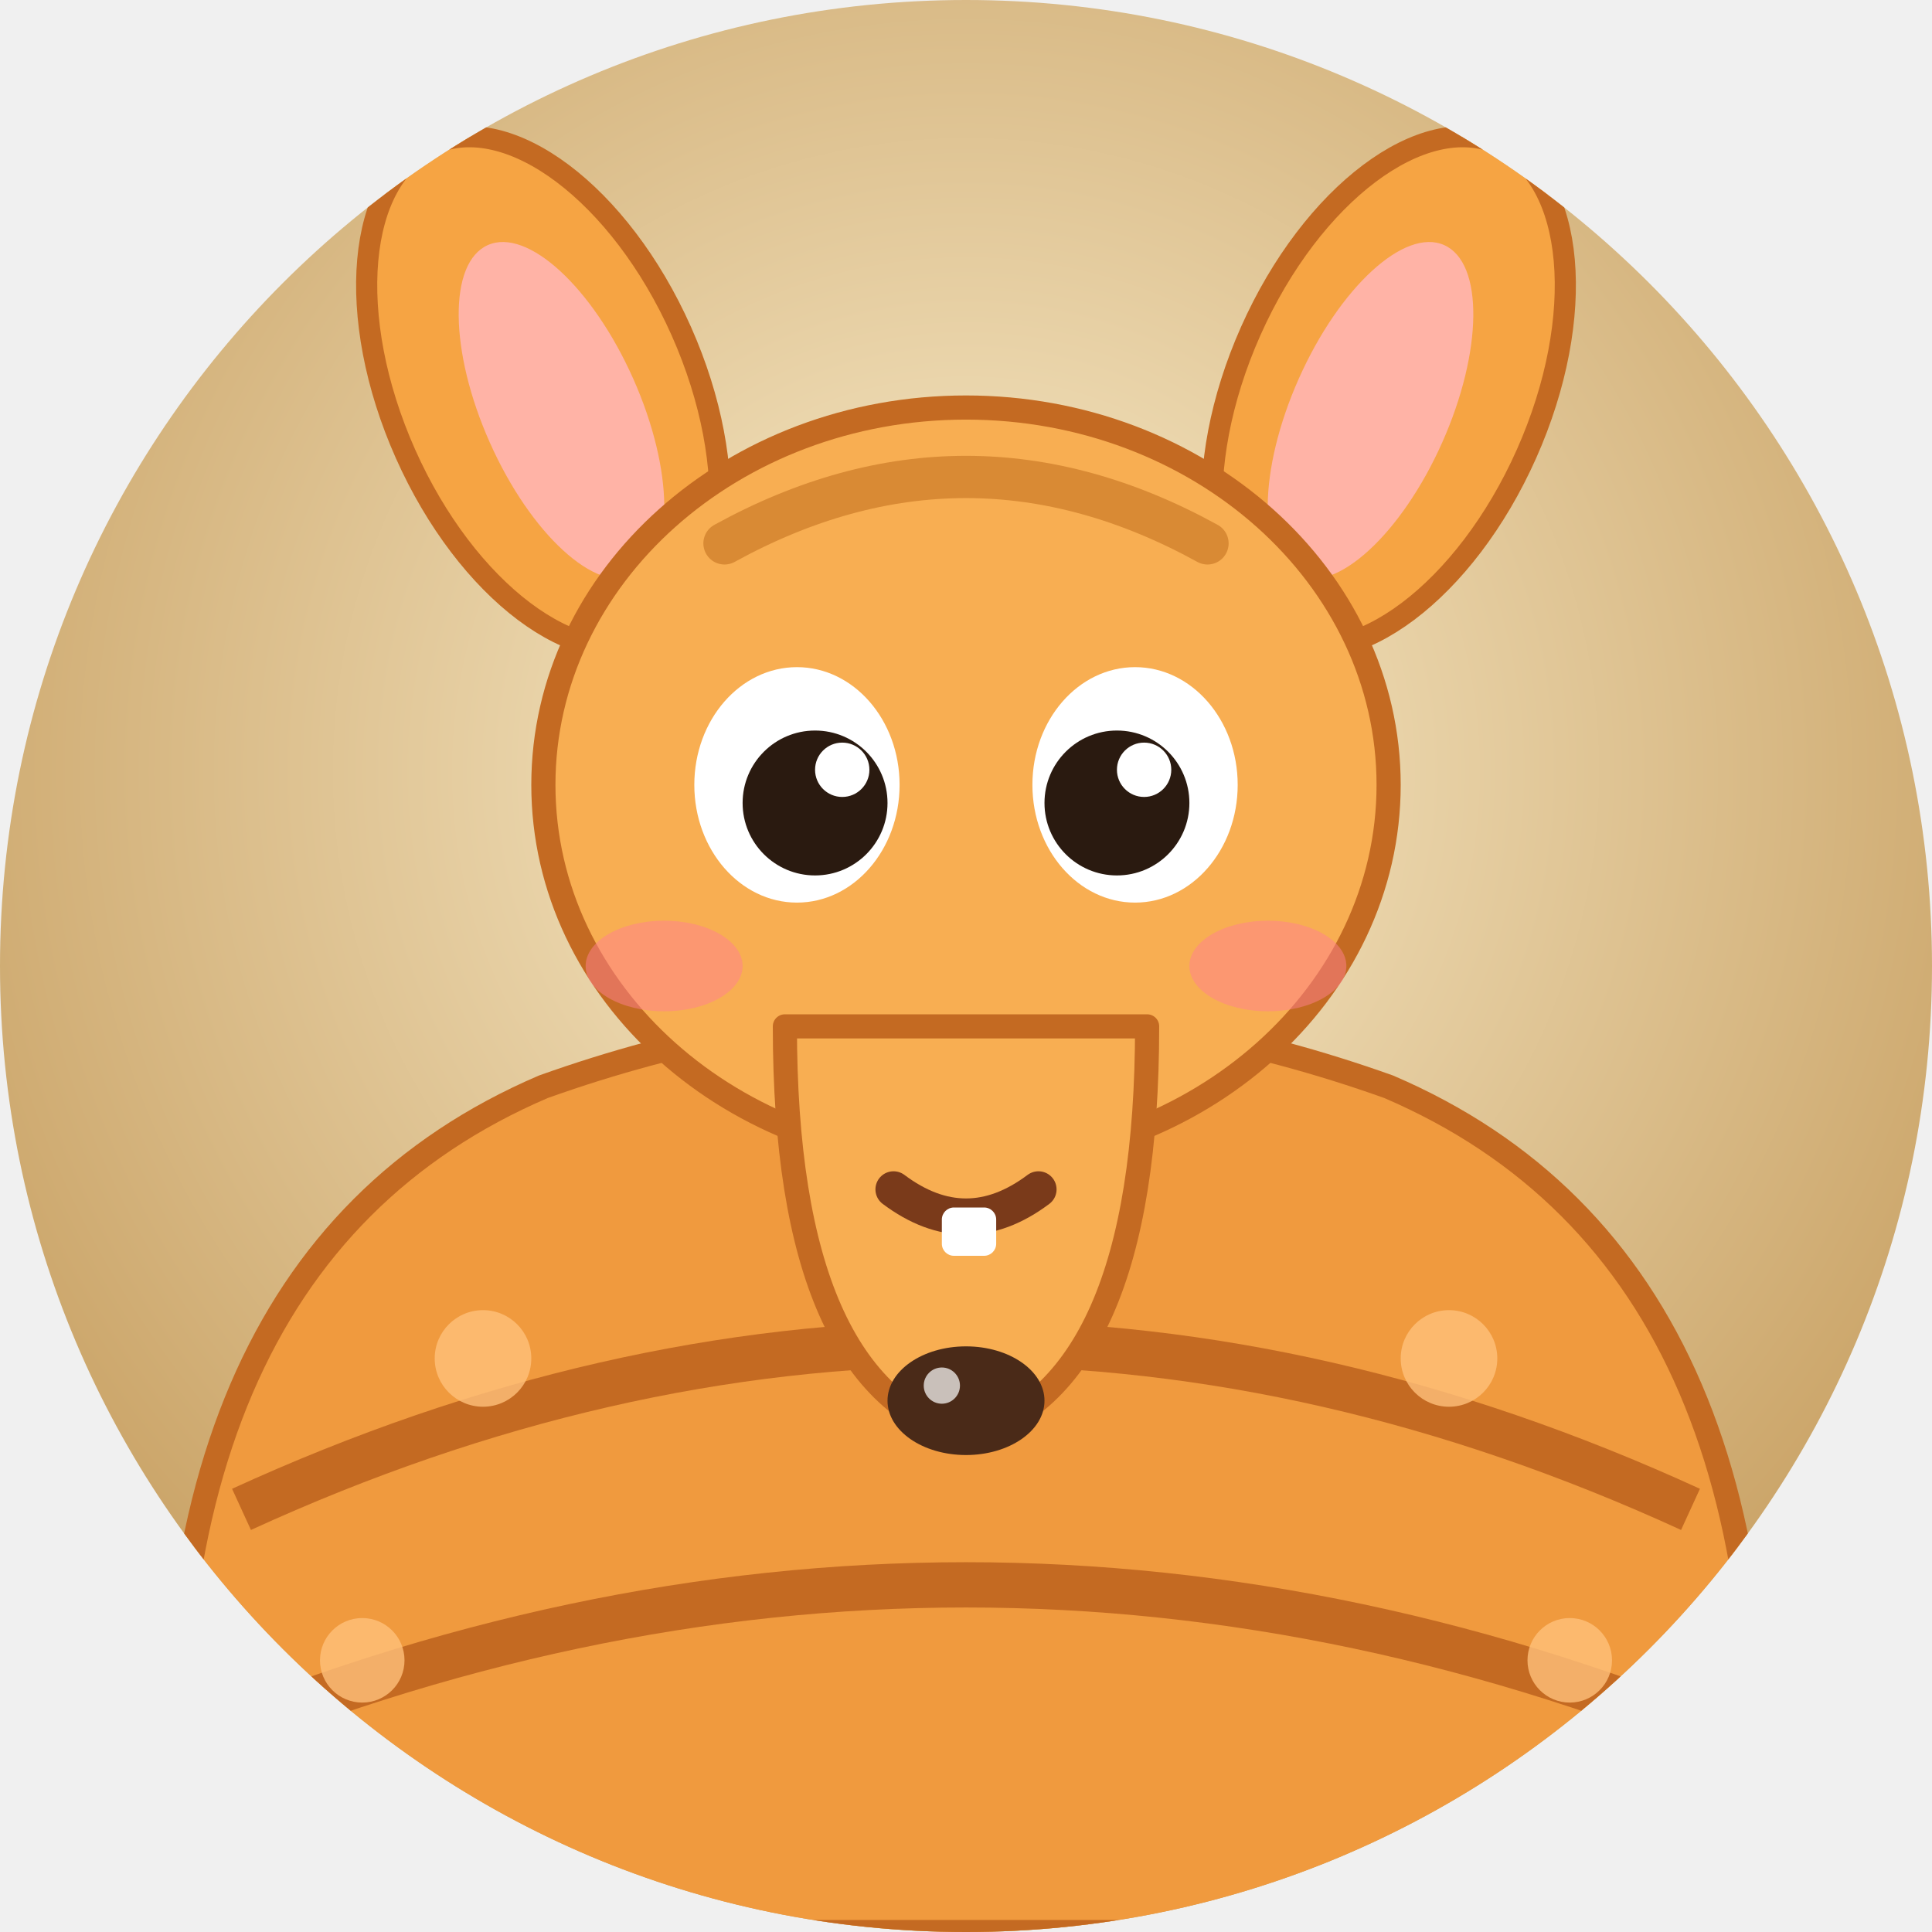
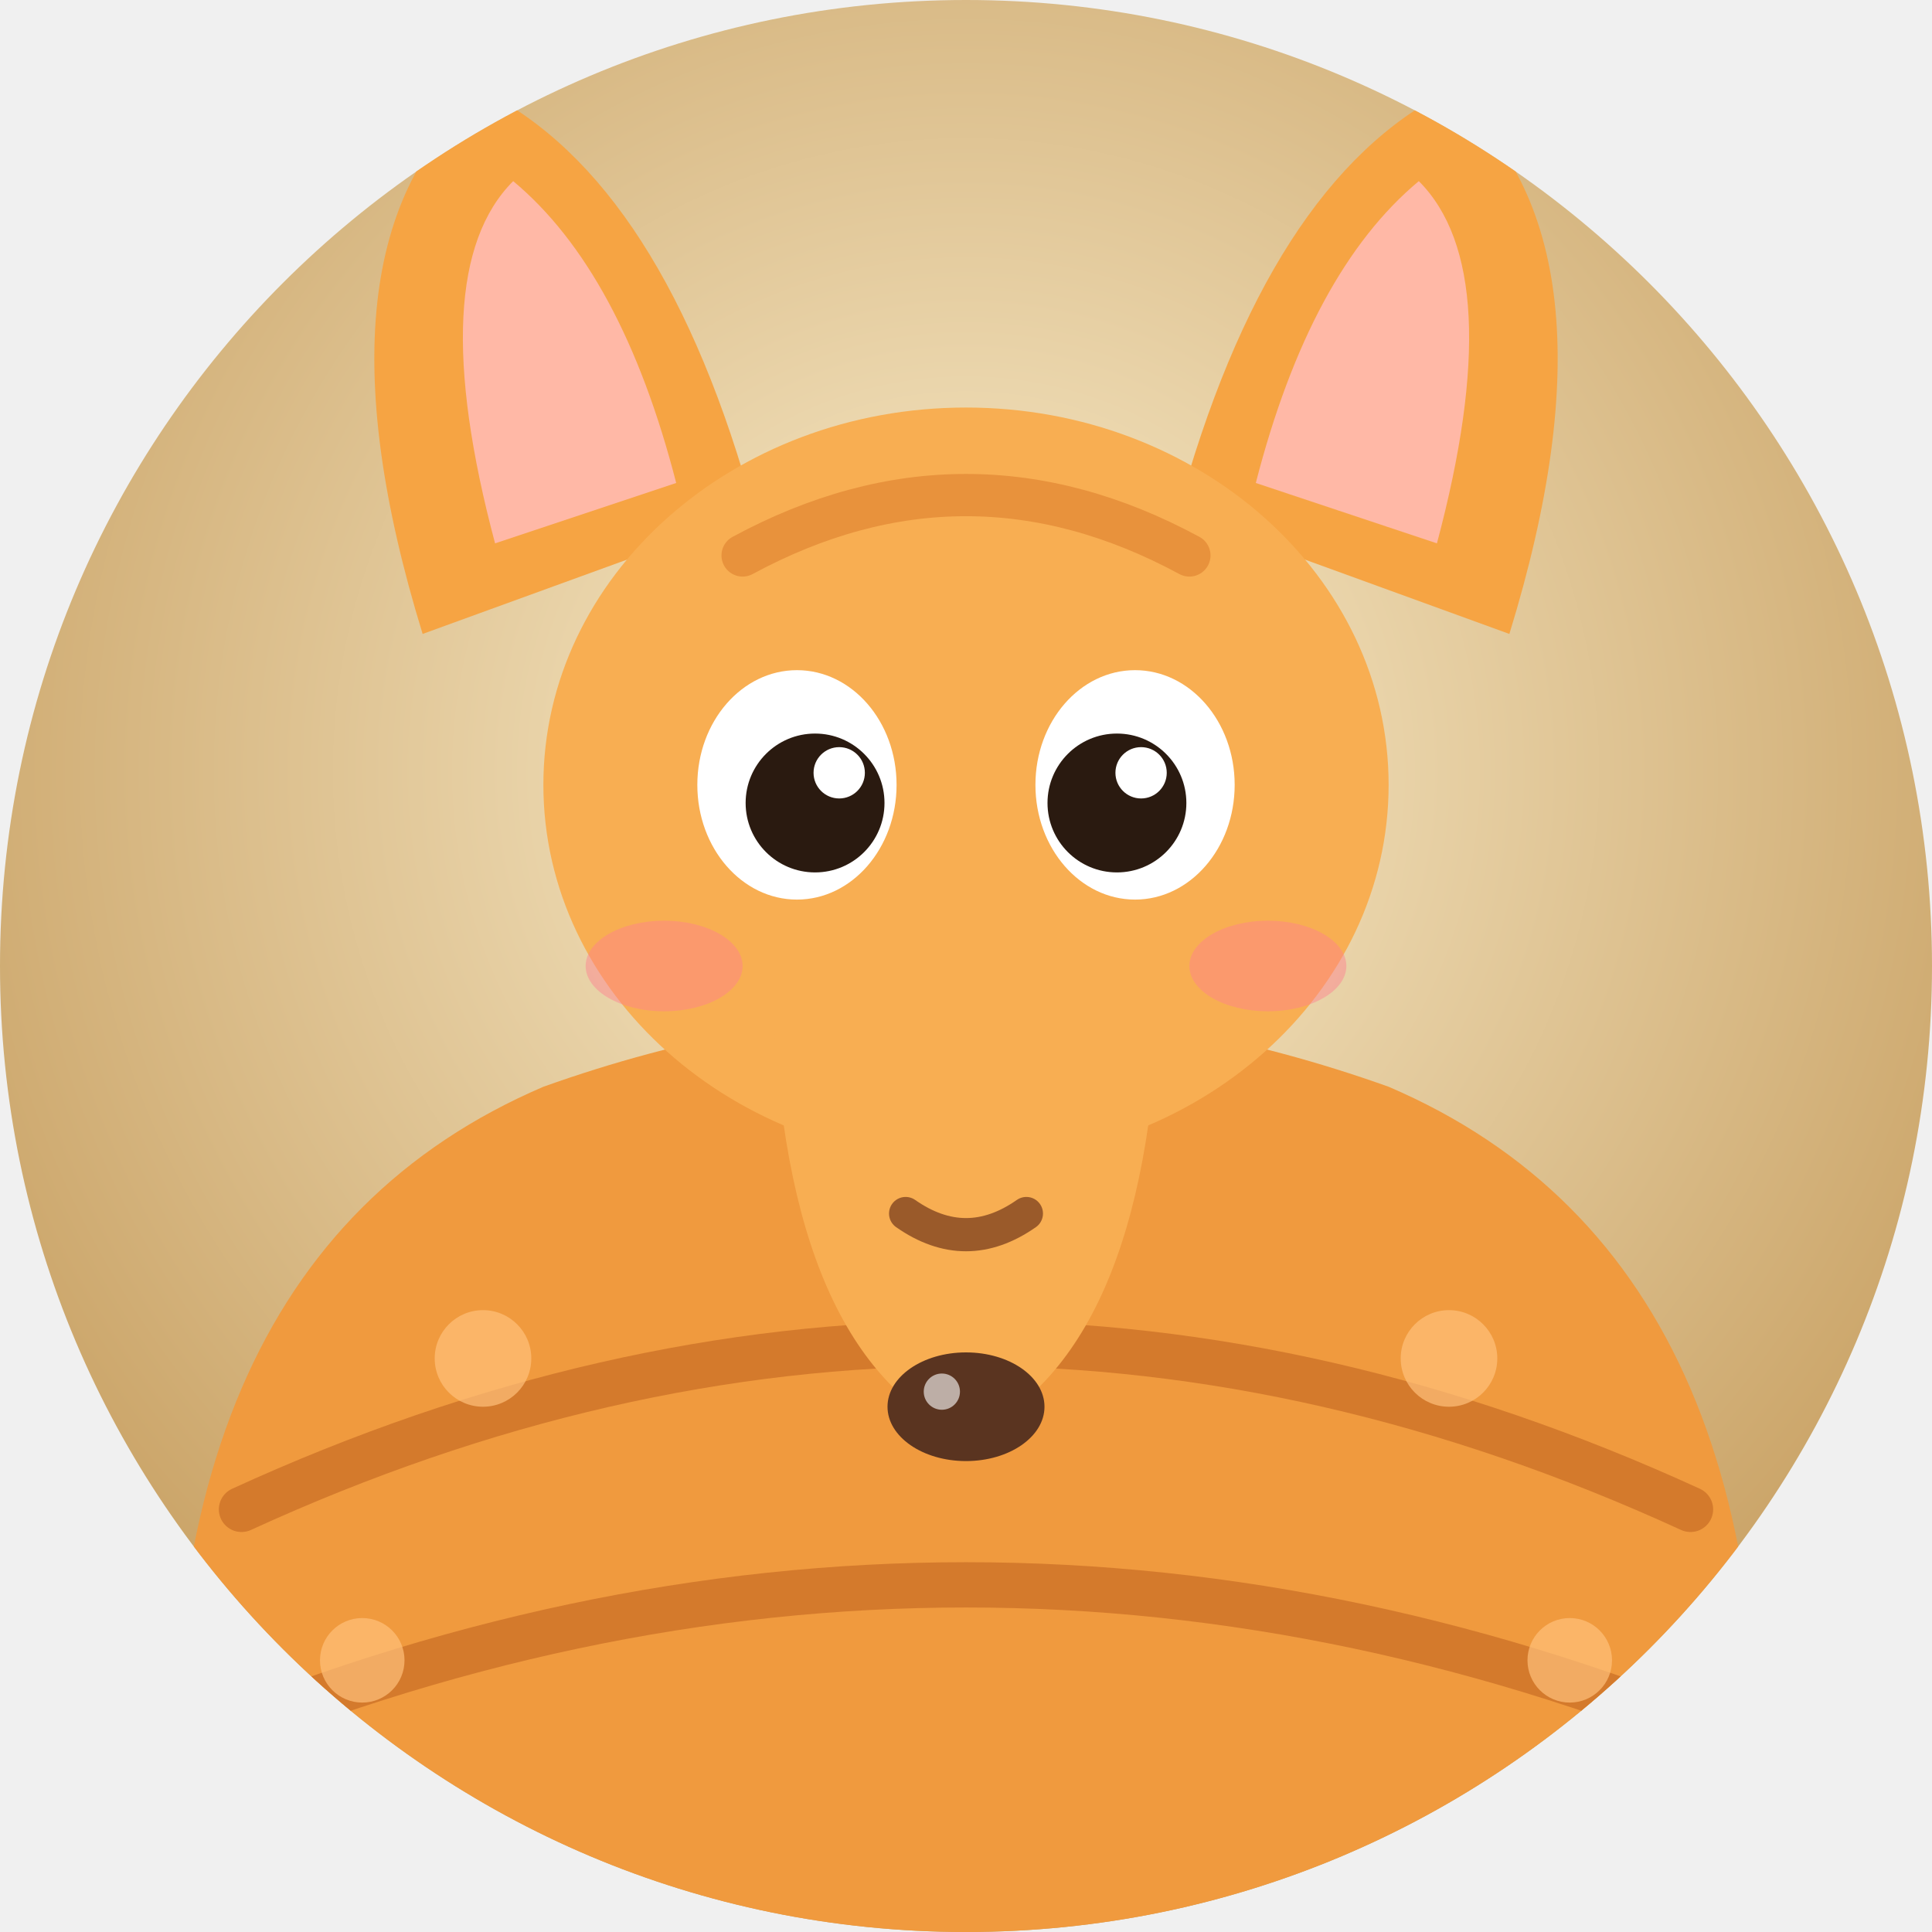
<svg xmlns="http://www.w3.org/2000/svg" viewBox="0 0 64 64">
  <defs>
    <clipPath id="c">
      <circle cx="32" cy="32" r="32" />
    </clipPath>
    <radialGradient id="bg" cx="50%" cy="40%" r="65%">
      <stop offset="0" stop-color="#fbefcf" />
      <stop offset="1" stop-color="#c49a5a" />
    </radialGradient>
  </defs>
  <g clip-path="url(#c)">
    <rect width="64" height="64" fill="url(#bg)" />
-     <path d="M6 64 Q4 42 18 36 Q32 31 46 36 Q60 42 58 64Z" fill="#f09a3e" stroke="#c46a22" stroke-width=".8" />
-     <path d="M8 50 Q32 39 56 50 M6 58 Q32 47 58 58" stroke="#c46a22" stroke-width="1.5" fill="none" />
-     <g fill="#ffc07a" opacity=".8">
+     <path d="M6 64 Q4 42 18 36 Q32 31 46 36 Q60 42 58 64Z" fill="#f09a3e" />
+     <path d="M8 50 Q32 39 56 50 M6 58 Q32 47 58 58" stroke="#d47a2c" stroke-width="1.5" fill="none" stroke-linecap="round" />
+     <g fill="#ffc07a" opacity=".7">
      <circle cx="16" cy="45" r="1.6" />
      <circle cx="48" cy="45" r="1.6" />
      <circle cx="12" cy="55" r="1.4" />
      <circle cx="52" cy="55" r="1.4" />
    </g>
-     <ellipse cx="18" cy="13" rx="5" ry="9" transform="rotate(-24 18 13)" fill="#f6a443" stroke="#c46a22" stroke-width=".7" />
-     <ellipse cx="46" cy="13" rx="5" ry="9" transform="rotate(24 46 13)" fill="#f6a443" stroke="#c46a22" stroke-width=".7" />
-     <ellipse cx="18.6" cy="13.6" rx="2.6" ry="6" transform="rotate(-24 18.6 13.6)" fill="#ffb3a6" />
-     <ellipse cx="45.4" cy="13.6" rx="2.6" ry="6" transform="rotate(24 45.4 13.6)" fill="#ffb3a6" />
-     <ellipse cx="32" cy="26" rx="14" ry="12.5" fill="#f8ae52" stroke="#c46a22" stroke-width=".8" />
-     <path d="M26 34 Q26 46 32 47.6 Q38 46 38 34Z" fill="#f8ae52" stroke="#c46a22" stroke-width=".8" stroke-linejoin="round" />
-     <path d="M24 18 Q32 13.6 40 18" stroke="#d98a34" stroke-width="1.4" fill="none" stroke-linecap="round" />
-     <ellipse cx="32" cy="46.4" rx="2.6" ry="1.8" fill="#4a2a18" />
-     <circle cx="31.2" cy="45.9" r=".6" fill="#fff" opacity=".7" />
-     <ellipse cx="26.4" cy="26" rx="3.4" ry="3.9" fill="#fff" />
-     <ellipse cx="37.6" cy="26" rx="3.4" ry="3.9" fill="#fff" />
-     <circle cx="27" cy="26.6" r="2.4" fill="#2a1a10" />
-     <circle cx="37" cy="26.6" r="2.4" fill="#2a1a10" />
-     <circle cx="27.9" cy="25.5" r=".9" fill="#fff" />
-     <circle cx="37.9" cy="25.5" r=".9" fill="#fff" />
-     <ellipse cx="22" cy="32" rx="2.6" ry="1.5" fill="#ff7f8f" opacity=".5" />
-     <ellipse cx="42" cy="32" rx="2.6" ry="1.5" fill="#ff7f8f" opacity=".5" />
-     <path d="M29.6 39.4 Q32 41.2 34.4 39.4" stroke="#7a3a1a" stroke-width="1.2" fill="none" stroke-linecap="round" />
-     <rect x="31.2" y="40" width="1.8" height="1.6" rx=".4" fill="#fff" />
+     <path d="M14 21 Q10 8 16 3 Q22 6 25 17Z M50 21 Q54 8 48 3 Q42 6 39 17Z" fill="#f6a443" />
+     <path d="M16.4 18 Q14 9 17 6 Q20.6 9 22.4 16Z M47.6 18 Q50 9 47 6 Q43.4 9 41.6 16Z" fill="#ffb8a6" />
+     <ellipse cx="32" cy="26" rx="14" ry="12.5" fill="#f8ae52" />
+     <path d="M25.6 33 Q26 45 32 47.6 Q38 45 38.4 33Z" fill="#f8ae52" />
+     <path d="M24.6 18.4 Q32 14.4 39.4 18.4" stroke="#e8923c" stroke-width="1.4" fill="none" stroke-linecap="round" />
+     <ellipse cx="32" cy="46.6" rx="2.6" ry="1.8" fill="#5a3420" />
+     <circle cx="31.2" cy="46.1" r=".6" fill="#fff" opacity=".6" />
+     <ellipse cx="26.4" cy="26" rx="3.3" ry="3.8" fill="#fff" />
+     <ellipse cx="37.6" cy="26" rx="3.3" ry="3.8" fill="#fff" />
+     <circle cx="27" cy="26.6" r="2.3" fill="#2a1a10" />
+     <circle cx="37" cy="26.6" r="2.3" fill="#2a1a10" />
+     <circle cx="27.8" cy="25.6" r=".85" fill="#fff" />
+     <circle cx="37.8" cy="25.6" r=".85" fill="#fff" />
+     <ellipse cx="22" cy="32" rx="2.6" ry="1.5" fill="#ff7f8f" opacity=".45" />
+     <ellipse cx="42" cy="32" rx="2.6" ry="1.5" fill="#ff7f8f" opacity=".45" />
+     <path d="M30 40.2 Q32 41.6 34 40.2" stroke="#9a5a2a" stroke-width="1.1" fill="none" stroke-linecap="round" />
  </g>
</svg>
